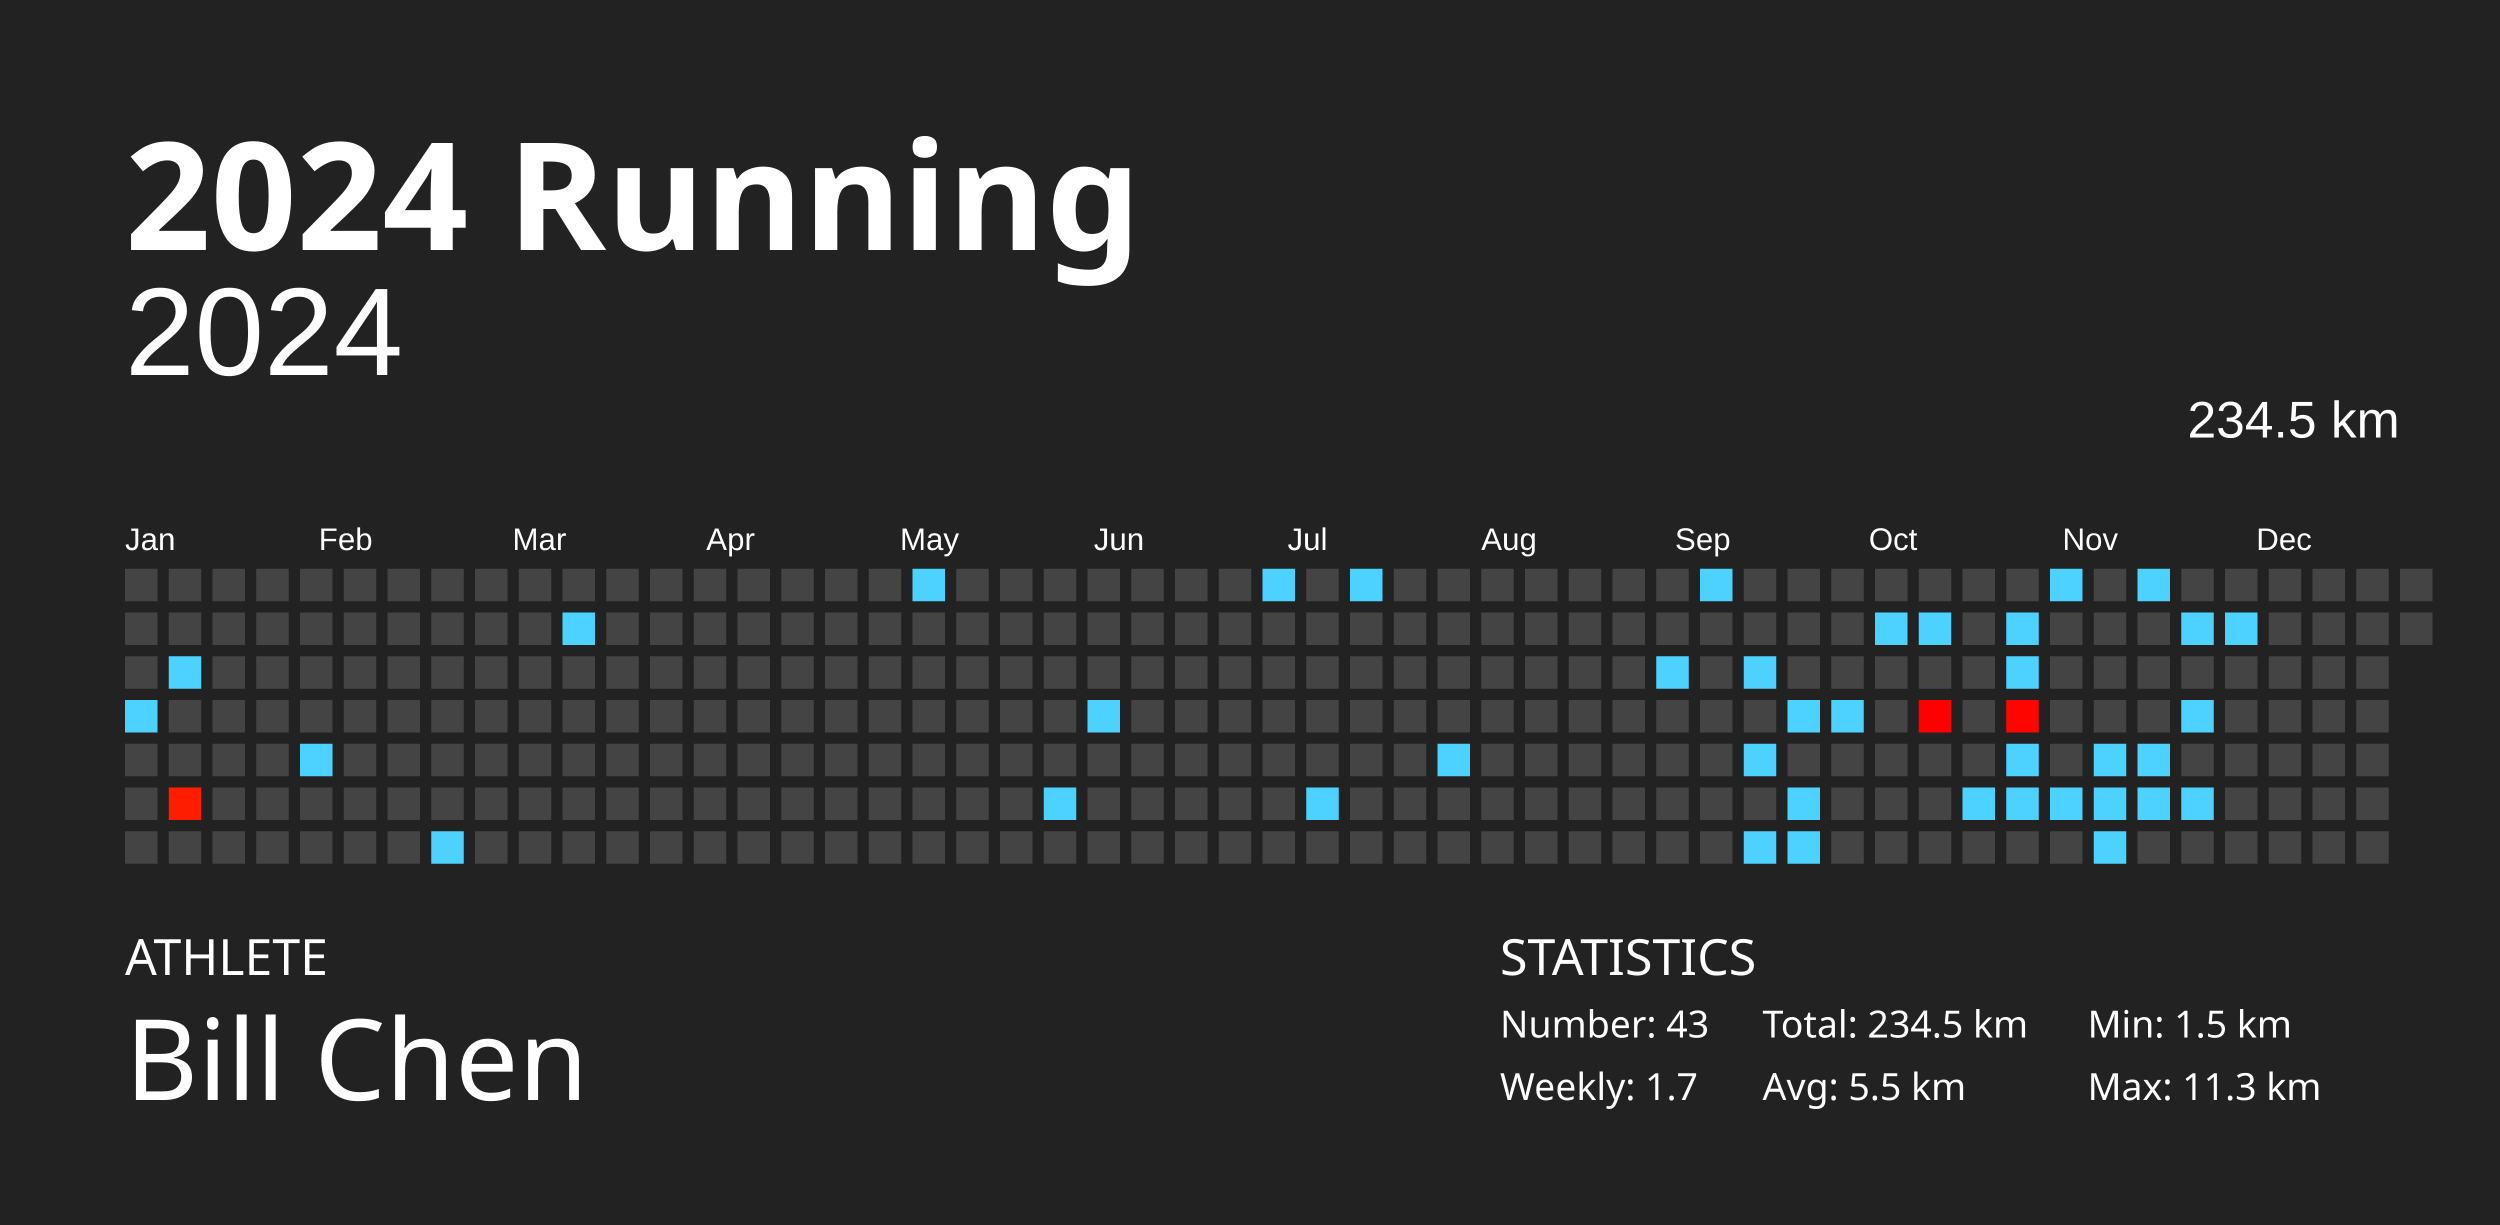
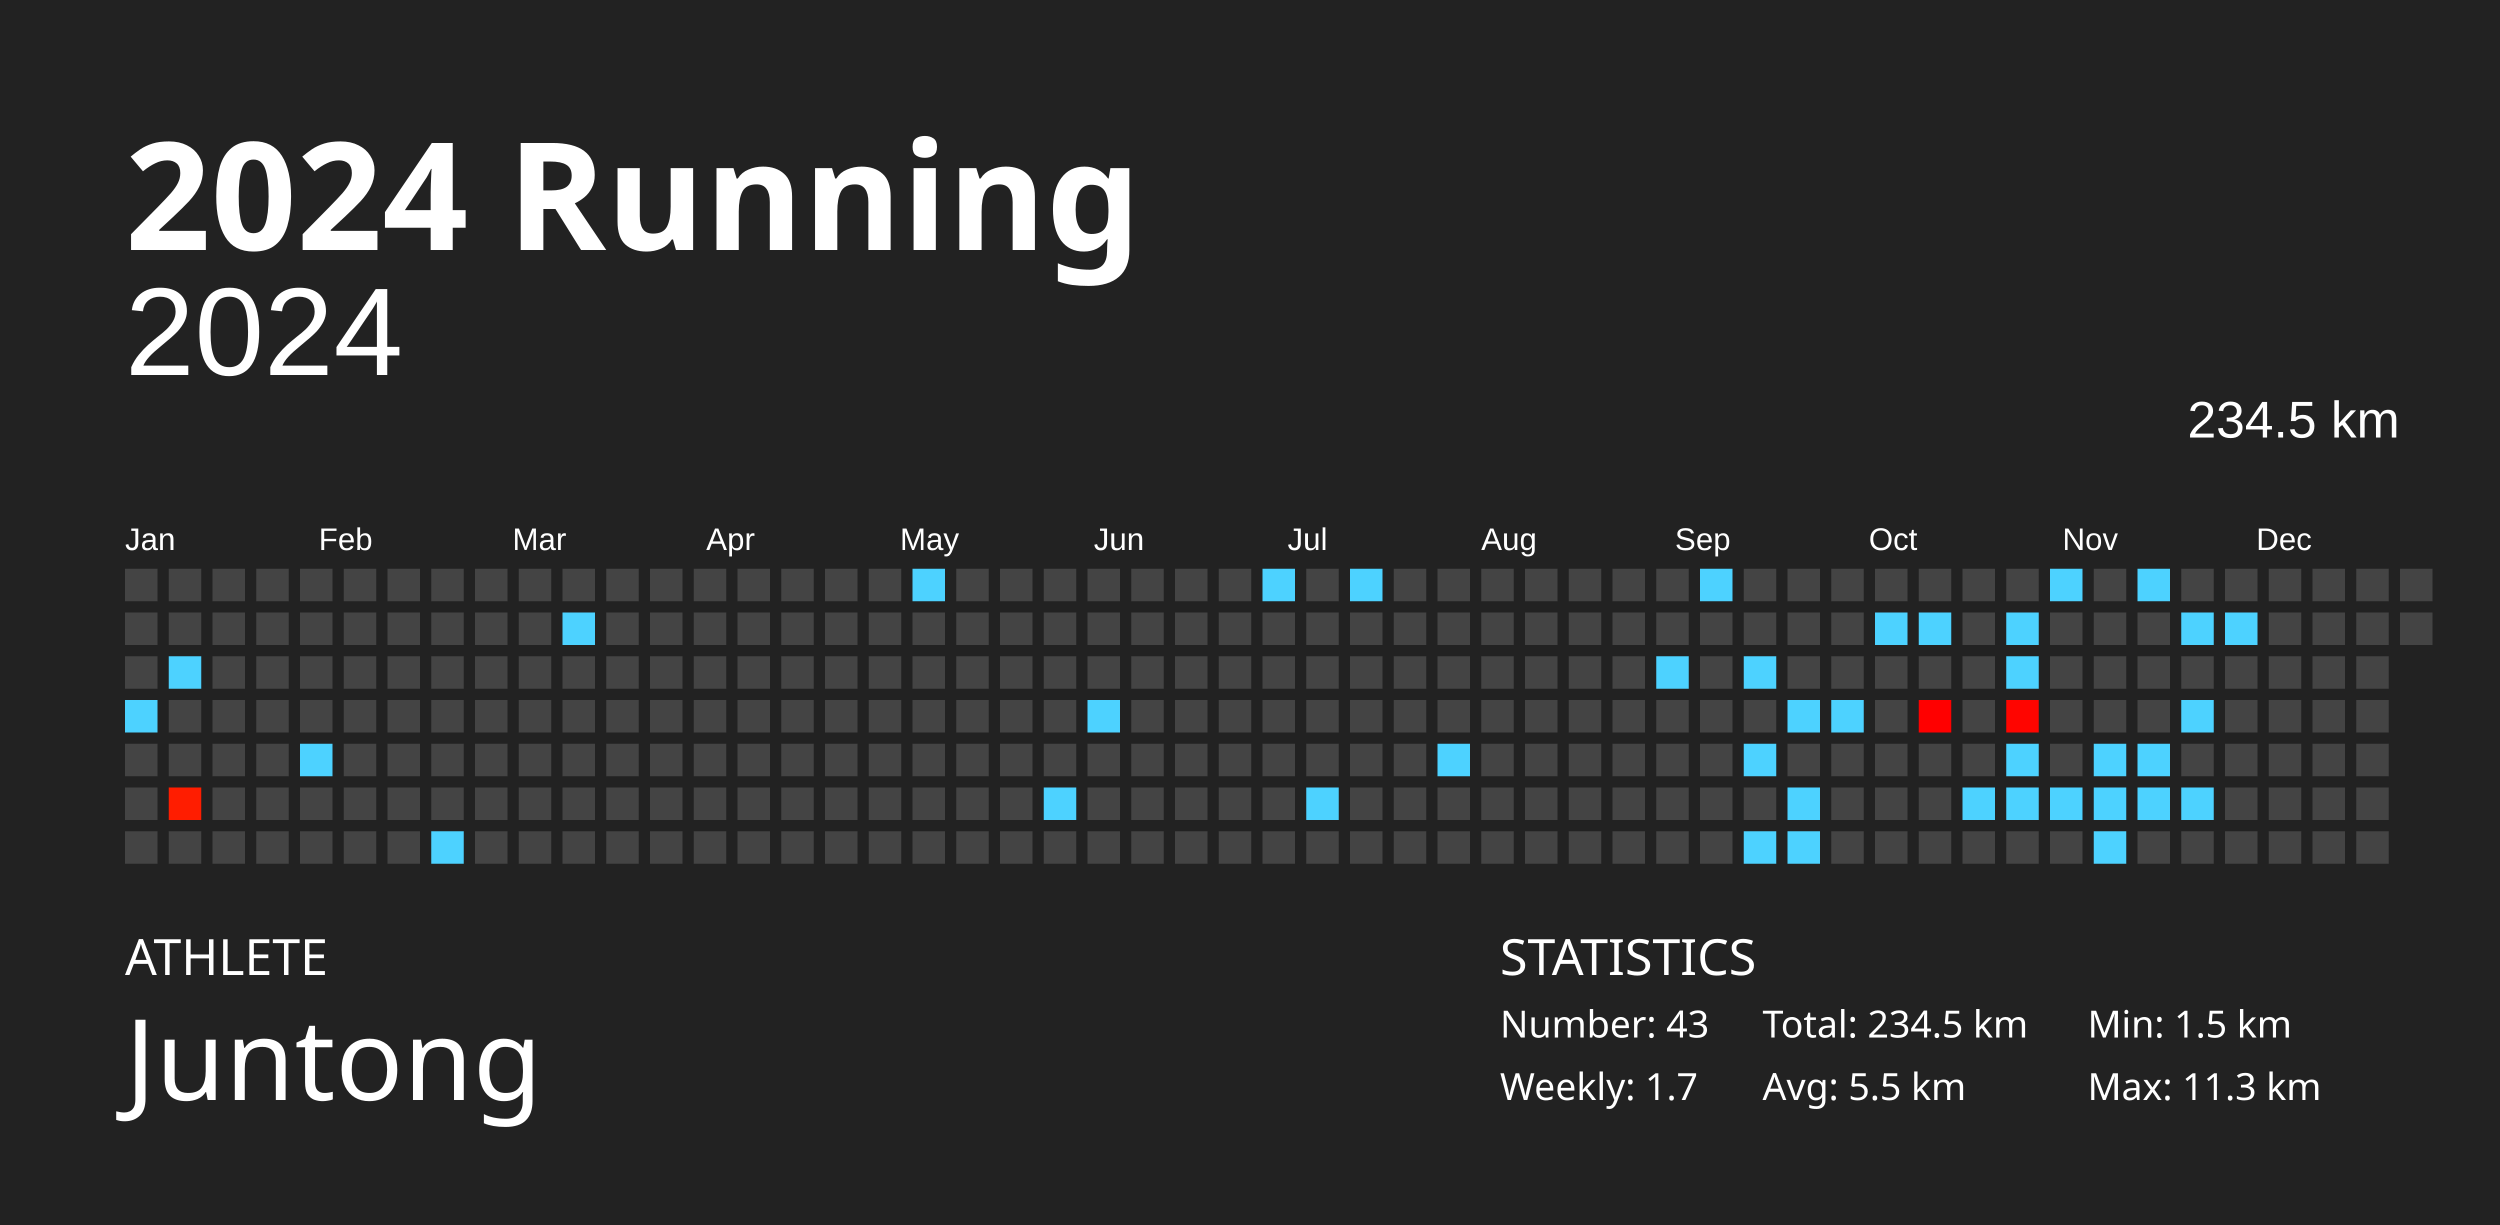
<svg xmlns="http://www.w3.org/2000/svg" baseProfile="full" height="98mm" version="1.1" viewBox="0,0,200,98" width="200mm">
  <defs />
  <rect fill="#222222" height="98" width="200" x="0" y="0" />
  <text fill="#FFFFFF" style="font-size:12px; font-family:Futura; font-weight:bold;" x="10" y="20">2024 Running</text>
  <text fill="#FFFFFF" style="font-size:4px; font-family:Futura" x="10" y="78">ATHLETE</text>
-   <text fill="#FFFFFF" style="font-size:9px; font-family:Futura" x="10" y="88">Bill Chen</text>
+   <text fill="#FFFFFF" style="font-size:9px; font-family:Futura" x="10" y="88">Juntong</text>
  <text fill="#FFFFFF" style="font-size:4px; font-family:Futura" x="120" y="78">STATISTICS</text>
  <text fill="#FFFFFF" style="font-size:3px; font-family:Futura" x="120" y="83">Number: 43</text>
  <text fill="#FFFFFF" style="font-size:3px; font-family:Futura" x="120" y="88">Weekly: 1.7</text>
  <text fill="#FFFFFF" style="font-size:3px; font-family:Futura" x="141" y="83">Total: 234.5 km</text>
  <text fill="#FFFFFF" style="font-size:3px; font-family:Futura" x="141" y="88">Avg: 5.5 km</text>
  <text fill="#FFFFFF" style="font-size:3px; font-family:Futura" x="167" y="83">Min: 1.5 km</text>
  <text fill="#FFFFFF" style="font-size:3px; font-family:Futura" x="167" y="88">Max: 11.3 km</text>
  <text alignment-baseline="hanging" fill="#FFFFFF" style="font-size:10.0px; font-family:Arial;" x="10" y="30">2024</text>
  <text alignment-baseline="hanging" fill="#FFFFFF" style="font-size:4.125px; font-family:Arial;" x="175" y="35">234.5 km</text>
  <text fill="#FFFFFF" style="font-size:2.5px; font-family:Arial" x="10.0" y="44">Jan</text>
  <text fill="#FFFFFF" style="font-size:2.5px; font-family:Arial" x="25.5" y="44">Feb</text>
  <text fill="#FFFFFF" style="font-size:2.5px; font-family:Arial" x="41.0" y="44">Mar</text>
  <text fill="#FFFFFF" style="font-size:2.5px; font-family:Arial" x="56.5" y="44">Apr</text>
  <text fill="#FFFFFF" style="font-size:2.5px; font-family:Arial" x="72.0" y="44">May</text>
  <text fill="#FFFFFF" style="font-size:2.5px; font-family:Arial" x="87.5" y="44">Jun</text>
  <text fill="#FFFFFF" style="font-size:2.5px; font-family:Arial" x="103.0" y="44">Jul</text>
  <text fill="#FFFFFF" style="font-size:2.5px; font-family:Arial" x="118.5" y="44">Aug</text>
  <text fill="#FFFFFF" style="font-size:2.5px; font-family:Arial" x="134.0" y="44">Sep</text>
  <text fill="#FFFFFF" style="font-size:2.5px; font-family:Arial" x="149.5" y="44">Oct</text>
  <text fill="#FFFFFF" style="font-size:2.5px; font-family:Arial" x="165.0" y="44">Nov</text>
  <text fill="#FFFFFF" style="font-size:2.5px; font-family:Arial" x="180.5" y="44">Dec</text>
  <rect fill="#444444" height="2.6" width="2.6" x="10.0" y="45.5" />
  <rect fill="#444444" height="2.6" width="2.6" x="10.0" y="49.0" />
  <rect fill="#444444" height="2.6" width="2.6" x="10.0" y="52.5" />
  <rect fill="#4dd2ff" height="2.6" width="2.6" x="10.0" y="56.0" />
  <rect fill="#444444" height="2.6" width="2.6" x="10.0" y="59.5" />
  <rect fill="#444444" height="2.6" width="2.6" x="10.0" y="63.0" />
  <rect fill="#444444" height="2.6" width="2.6" x="10.0" y="66.5" />
  <rect fill="#444444" height="2.6" width="2.6" x="13.5" y="45.5" />
  <rect fill="#444444" height="2.6" width="2.6" x="13.5" y="49.0" />
  <rect fill="#4dd2ff" height="2.6" width="2.6" x="13.5" y="52.5" />
  <rect fill="#444444" height="2.6" width="2.6" x="13.5" y="56.0" />
  <rect fill="#444444" height="2.6" width="2.6" x="13.5" y="59.5" />
  <rect fill="#ff1d00" height="2.6" width="2.6" x="13.5" y="63.0" />
  <rect fill="#444444" height="2.6" width="2.6" x="13.5" y="66.5" />
  <rect fill="#444444" height="2.6" width="2.6" x="17.0" y="45.5" />
  <rect fill="#444444" height="2.6" width="2.6" x="17.0" y="49.0" />
  <rect fill="#444444" height="2.6" width="2.6" x="17.0" y="52.5" />
  <rect fill="#444444" height="2.6" width="2.6" x="17.0" y="56.0" />
  <rect fill="#444444" height="2.6" width="2.6" x="17.0" y="59.5" />
  <rect fill="#444444" height="2.6" width="2.6" x="17.0" y="63.0" />
  <rect fill="#444444" height="2.6" width="2.6" x="17.0" y="66.5" />
  <rect fill="#444444" height="2.6" width="2.6" x="20.5" y="45.5" />
  <rect fill="#444444" height="2.6" width="2.6" x="20.5" y="49.0" />
  <rect fill="#444444" height="2.6" width="2.6" x="20.5" y="52.5" />
  <rect fill="#444444" height="2.6" width="2.6" x="20.5" y="56.0" />
  <rect fill="#444444" height="2.6" width="2.6" x="20.5" y="59.5" />
  <rect fill="#444444" height="2.6" width="2.6" x="20.5" y="63.0" />
  <rect fill="#444444" height="2.6" width="2.6" x="20.5" y="66.5" />
  <rect fill="#444444" height="2.6" width="2.6" x="24.0" y="45.5" />
  <rect fill="#444444" height="2.6" width="2.6" x="24.0" y="49.0" />
  <rect fill="#444444" height="2.6" width="2.6" x="24.0" y="52.5" />
  <rect fill="#444444" height="2.6" width="2.6" x="24.0" y="56.0" />
  <rect fill="#4dd2ff" height="2.6" width="2.6" x="24.0" y="59.5" />
  <rect fill="#444444" height="2.6" width="2.6" x="24.0" y="63.0" />
  <rect fill="#444444" height="2.6" width="2.6" x="24.0" y="66.5" />
  <rect fill="#444444" height="2.6" width="2.6" x="27.5" y="45.5" />
  <rect fill="#444444" height="2.6" width="2.6" x="27.5" y="49.0" />
  <rect fill="#444444" height="2.6" width="2.6" x="27.5" y="52.5" />
  <rect fill="#444444" height="2.6" width="2.6" x="27.5" y="56.0" />
  <rect fill="#444444" height="2.6" width="2.6" x="27.5" y="59.5" />
  <rect fill="#444444" height="2.6" width="2.6" x="27.5" y="63.0" />
  <rect fill="#444444" height="2.6" width="2.6" x="27.5" y="66.5" />
  <rect fill="#444444" height="2.6" width="2.6" x="31.0" y="45.5" />
  <rect fill="#444444" height="2.6" width="2.6" x="31.0" y="49.0" />
  <rect fill="#444444" height="2.6" width="2.6" x="31.0" y="52.5" />
  <rect fill="#444444" height="2.6" width="2.6" x="31.0" y="56.0" />
  <rect fill="#444444" height="2.6" width="2.6" x="31.0" y="59.5" />
  <rect fill="#444444" height="2.6" width="2.6" x="31.0" y="63.0" />
  <rect fill="#444444" height="2.6" width="2.6" x="31.0" y="66.5" />
  <rect fill="#444444" height="2.6" width="2.6" x="34.5" y="45.5" />
  <rect fill="#444444" height="2.6" width="2.6" x="34.5" y="49.0" />
  <rect fill="#444444" height="2.6" width="2.6" x="34.5" y="52.5" />
  <rect fill="#444444" height="2.6" width="2.6" x="34.5" y="56.0" />
  <rect fill="#444444" height="2.6" width="2.6" x="34.5" y="59.5" />
  <rect fill="#444444" height="2.6" width="2.6" x="34.5" y="63.0" />
  <rect fill="#4dd2ff" height="2.6" width="2.6" x="34.5" y="66.5" />
  <rect fill="#444444" height="2.6" width="2.6" x="38.0" y="45.5" />
  <rect fill="#444444" height="2.6" width="2.6" x="38.0" y="49.0" />
  <rect fill="#444444" height="2.6" width="2.6" x="38.0" y="52.5" />
  <rect fill="#444444" height="2.6" width="2.6" x="38.0" y="56.0" />
  <rect fill="#444444" height="2.6" width="2.6" x="38.0" y="59.5" />
  <rect fill="#444444" height="2.6" width="2.6" x="38.0" y="63.0" />
  <rect fill="#444444" height="2.6" width="2.6" x="38.0" y="66.5" />
  <rect fill="#444444" height="2.6" width="2.6" x="41.5" y="45.5" />
  <rect fill="#444444" height="2.6" width="2.6" x="41.5" y="49.0" />
  <rect fill="#444444" height="2.6" width="2.6" x="41.5" y="52.5" />
  <rect fill="#444444" height="2.6" width="2.6" x="41.5" y="56.0" />
  <rect fill="#444444" height="2.6" width="2.6" x="41.5" y="59.5" />
  <rect fill="#444444" height="2.6" width="2.6" x="41.5" y="63.0" />
  <rect fill="#444444" height="2.6" width="2.6" x="41.5" y="66.5" />
  <rect fill="#444444" height="2.6" width="2.6" x="45.0" y="45.5" />
  <rect fill="#4dd2ff" height="2.6" width="2.6" x="45.0" y="49.0" />
  <rect fill="#444444" height="2.6" width="2.6" x="45.0" y="52.5" />
  <rect fill="#444444" height="2.6" width="2.6" x="45.0" y="56.0" />
  <rect fill="#444444" height="2.6" width="2.6" x="45.0" y="59.5" />
  <rect fill="#444444" height="2.6" width="2.6" x="45.0" y="63.0" />
  <rect fill="#444444" height="2.6" width="2.6" x="45.0" y="66.5" />
  <rect fill="#444444" height="2.6" width="2.6" x="48.5" y="45.5" />
  <rect fill="#444444" height="2.6" width="2.6" x="48.5" y="49.0" />
  <rect fill="#444444" height="2.6" width="2.6" x="48.5" y="52.5" />
  <rect fill="#444444" height="2.6" width="2.6" x="48.5" y="56.0" />
  <rect fill="#444444" height="2.6" width="2.6" x="48.5" y="59.5" />
  <rect fill="#444444" height="2.6" width="2.6" x="48.5" y="63.0" />
  <rect fill="#444444" height="2.6" width="2.6" x="48.5" y="66.5" />
  <rect fill="#444444" height="2.6" width="2.6" x="52.0" y="45.5" />
  <rect fill="#444444" height="2.6" width="2.6" x="52.0" y="49.0" />
  <rect fill="#444444" height="2.6" width="2.6" x="52.0" y="52.5" />
  <rect fill="#444444" height="2.6" width="2.6" x="52.0" y="56.0" />
  <rect fill="#444444" height="2.6" width="2.6" x="52.0" y="59.5" />
  <rect fill="#444444" height="2.6" width="2.6" x="52.0" y="63.0" />
  <rect fill="#444444" height="2.6" width="2.6" x="52.0" y="66.5" />
  <rect fill="#444444" height="2.6" width="2.6" x="55.5" y="45.5" />
  <rect fill="#444444" height="2.6" width="2.6" x="55.5" y="49.0" />
  <rect fill="#444444" height="2.6" width="2.6" x="55.5" y="52.5" />
  <rect fill="#444444" height="2.6" width="2.6" x="55.5" y="56.0" />
  <rect fill="#444444" height="2.6" width="2.6" x="55.5" y="59.5" />
  <rect fill="#444444" height="2.6" width="2.6" x="55.5" y="63.0" />
  <rect fill="#444444" height="2.6" width="2.6" x="55.5" y="66.5" />
  <rect fill="#444444" height="2.6" width="2.6" x="59.0" y="45.5" />
  <rect fill="#444444" height="2.6" width="2.6" x="59.0" y="49.0" />
  <rect fill="#444444" height="2.6" width="2.6" x="59.0" y="52.5" />
  <rect fill="#444444" height="2.6" width="2.6" x="59.0" y="56.0" />
  <rect fill="#444444" height="2.6" width="2.6" x="59.0" y="59.5" />
  <rect fill="#444444" height="2.6" width="2.6" x="59.0" y="63.0" />
  <rect fill="#444444" height="2.6" width="2.6" x="59.0" y="66.5" />
  <rect fill="#444444" height="2.6" width="2.6" x="62.5" y="45.5" />
  <rect fill="#444444" height="2.6" width="2.6" x="62.5" y="49.0" />
  <rect fill="#444444" height="2.6" width="2.6" x="62.5" y="52.5" />
  <rect fill="#444444" height="2.6" width="2.6" x="62.5" y="56.0" />
  <rect fill="#444444" height="2.6" width="2.6" x="62.5" y="59.5" />
  <rect fill="#444444" height="2.6" width="2.6" x="62.5" y="63.0" />
  <rect fill="#444444" height="2.6" width="2.6" x="62.5" y="66.5" />
  <rect fill="#444444" height="2.6" width="2.6" x="66.0" y="45.5" />
  <rect fill="#444444" height="2.6" width="2.6" x="66.0" y="49.0" />
  <rect fill="#444444" height="2.6" width="2.6" x="66.0" y="52.5" />
  <rect fill="#444444" height="2.6" width="2.6" x="66.0" y="56.0" />
  <rect fill="#444444" height="2.6" width="2.6" x="66.0" y="59.5" />
  <rect fill="#444444" height="2.6" width="2.6" x="66.0" y="63.0" />
  <rect fill="#444444" height="2.6" width="2.6" x="66.0" y="66.5" />
  <rect fill="#444444" height="2.6" width="2.6" x="69.5" y="45.5" />
  <rect fill="#444444" height="2.6" width="2.6" x="69.5" y="49.0" />
  <rect fill="#444444" height="2.6" width="2.6" x="69.5" y="52.5" />
  <rect fill="#444444" height="2.6" width="2.6" x="69.5" y="56.0" />
  <rect fill="#444444" height="2.6" width="2.6" x="69.5" y="59.5" />
  <rect fill="#444444" height="2.6" width="2.6" x="69.5" y="63.0" />
  <rect fill="#444444" height="2.6" width="2.6" x="69.5" y="66.5" />
  <rect fill="#4dd2ff" height="2.6" width="2.6" x="73.0" y="45.5" />
  <rect fill="#444444" height="2.6" width="2.6" x="73.0" y="49.0" />
  <rect fill="#444444" height="2.6" width="2.6" x="73.0" y="52.5" />
  <rect fill="#444444" height="2.6" width="2.6" x="73.0" y="56.0" />
  <rect fill="#444444" height="2.6" width="2.6" x="73.0" y="59.5" />
  <rect fill="#444444" height="2.6" width="2.6" x="73.0" y="63.0" />
  <rect fill="#444444" height="2.6" width="2.6" x="73.0" y="66.5" />
  <rect fill="#444444" height="2.6" width="2.6" x="76.5" y="45.5" />
  <rect fill="#444444" height="2.6" width="2.6" x="76.5" y="49.0" />
  <rect fill="#444444" height="2.6" width="2.6" x="76.5" y="52.5" />
  <rect fill="#444444" height="2.6" width="2.6" x="76.5" y="56.0" />
  <rect fill="#444444" height="2.6" width="2.6" x="76.5" y="59.5" />
  <rect fill="#444444" height="2.6" width="2.6" x="76.5" y="63.0" />
  <rect fill="#444444" height="2.6" width="2.6" x="76.5" y="66.5" />
  <rect fill="#444444" height="2.6" width="2.6" x="80.0" y="45.5" />
  <rect fill="#444444" height="2.6" width="2.6" x="80.0" y="49.0" />
  <rect fill="#444444" height="2.6" width="2.6" x="80.0" y="52.5" />
  <rect fill="#444444" height="2.6" width="2.6" x="80.0" y="56.0" />
  <rect fill="#444444" height="2.6" width="2.6" x="80.0" y="59.5" />
  <rect fill="#444444" height="2.6" width="2.6" x="80.0" y="63.0" />
  <rect fill="#444444" height="2.6" width="2.6" x="80.0" y="66.5" />
  <rect fill="#444444" height="2.6" width="2.6" x="83.5" y="45.5" />
  <rect fill="#444444" height="2.6" width="2.6" x="83.5" y="49.0" />
  <rect fill="#444444" height="2.6" width="2.6" x="83.5" y="52.5" />
  <rect fill="#444444" height="2.6" width="2.6" x="83.5" y="56.0" />
  <rect fill="#444444" height="2.6" width="2.6" x="83.5" y="59.5" />
  <rect fill="#4dd2ff" height="2.6" width="2.6" x="83.5" y="63.0" />
  <rect fill="#444444" height="2.6" width="2.6" x="83.5" y="66.5" />
  <rect fill="#444444" height="2.6" width="2.6" x="87.0" y="45.5" />
  <rect fill="#444444" height="2.6" width="2.6" x="87.0" y="49.0" />
  <rect fill="#444444" height="2.6" width="2.6" x="87.0" y="52.5" />
  <rect fill="#4dd2ff" height="2.6" width="2.6" x="87.0" y="56.0" />
  <rect fill="#444444" height="2.6" width="2.6" x="87.0" y="59.5" />
  <rect fill="#444444" height="2.6" width="2.6" x="87.0" y="63.0" />
  <rect fill="#444444" height="2.6" width="2.6" x="87.0" y="66.5" />
  <rect fill="#444444" height="2.6" width="2.6" x="90.5" y="45.5" />
  <rect fill="#444444" height="2.6" width="2.6" x="90.5" y="49.0" />
  <rect fill="#444444" height="2.6" width="2.6" x="90.5" y="52.5" />
  <rect fill="#444444" height="2.6" width="2.6" x="90.5" y="56.0" />
  <rect fill="#444444" height="2.6" width="2.6" x="90.5" y="59.5" />
  <rect fill="#444444" height="2.6" width="2.6" x="90.5" y="63.0" />
  <rect fill="#444444" height="2.6" width="2.6" x="90.5" y="66.5" />
  <rect fill="#444444" height="2.6" width="2.6" x="94.0" y="45.5" />
  <rect fill="#444444" height="2.6" width="2.6" x="94.0" y="49.0" />
  <rect fill="#444444" height="2.6" width="2.6" x="94.0" y="52.5" />
  <rect fill="#444444" height="2.6" width="2.6" x="94.0" y="56.0" />
  <rect fill="#444444" height="2.6" width="2.6" x="94.0" y="59.5" />
  <rect fill="#444444" height="2.6" width="2.6" x="94.0" y="63.0" />
  <rect fill="#444444" height="2.6" width="2.6" x="94.0" y="66.5" />
  <rect fill="#444444" height="2.6" width="2.6" x="97.5" y="45.5" />
  <rect fill="#444444" height="2.6" width="2.6" x="97.5" y="49.0" />
  <rect fill="#444444" height="2.6" width="2.6" x="97.5" y="52.5" />
  <rect fill="#444444" height="2.6" width="2.6" x="97.5" y="56.0" />
  <rect fill="#444444" height="2.6" width="2.6" x="97.5" y="59.5" />
  <rect fill="#444444" height="2.6" width="2.6" x="97.5" y="63.0" />
  <rect fill="#444444" height="2.6" width="2.6" x="97.5" y="66.5" />
  <rect fill="#4dd2ff" height="2.6" width="2.6" x="101.0" y="45.5" />
  <rect fill="#444444" height="2.6" width="2.6" x="101.0" y="49.0" />
  <rect fill="#444444" height="2.6" width="2.6" x="101.0" y="52.5" />
  <rect fill="#444444" height="2.6" width="2.6" x="101.0" y="56.0" />
  <rect fill="#444444" height="2.6" width="2.6" x="101.0" y="59.5" />
  <rect fill="#444444" height="2.6" width="2.6" x="101.0" y="63.0" />
  <rect fill="#444444" height="2.6" width="2.6" x="101.0" y="66.5" />
  <rect fill="#444444" height="2.6" width="2.6" x="104.5" y="45.5" />
  <rect fill="#444444" height="2.6" width="2.6" x="104.5" y="49.0" />
  <rect fill="#444444" height="2.6" width="2.6" x="104.5" y="52.5" />
  <rect fill="#444444" height="2.6" width="2.6" x="104.5" y="56.0" />
  <rect fill="#444444" height="2.6" width="2.6" x="104.5" y="59.5" />
  <rect fill="#4dd2ff" height="2.6" width="2.6" x="104.5" y="63.0" />
  <rect fill="#444444" height="2.6" width="2.6" x="104.5" y="66.5" />
  <rect fill="#4dd2ff" height="2.6" width="2.6" x="108.0" y="45.5" />
  <rect fill="#444444" height="2.6" width="2.6" x="108.0" y="49.0" />
  <rect fill="#444444" height="2.6" width="2.6" x="108.0" y="52.5" />
  <rect fill="#444444" height="2.6" width="2.6" x="108.0" y="56.0" />
  <rect fill="#444444" height="2.6" width="2.6" x="108.0" y="59.5" />
  <rect fill="#444444" height="2.6" width="2.6" x="108.0" y="63.0" />
  <rect fill="#444444" height="2.6" width="2.6" x="108.0" y="66.5" />
  <rect fill="#444444" height="2.6" width="2.6" x="111.5" y="45.5" />
  <rect fill="#444444" height="2.6" width="2.6" x="111.5" y="49.0" />
  <rect fill="#444444" height="2.6" width="2.6" x="111.5" y="52.5" />
  <rect fill="#444444" height="2.6" width="2.6" x="111.5" y="56.0" />
  <rect fill="#444444" height="2.6" width="2.6" x="111.5" y="59.5" />
  <rect fill="#444444" height="2.6" width="2.6" x="111.5" y="63.0" />
  <rect fill="#444444" height="2.6" width="2.6" x="111.5" y="66.5" />
  <rect fill="#444444" height="2.6" width="2.6" x="115.0" y="45.5" />
  <rect fill="#444444" height="2.6" width="2.6" x="115.0" y="49.0" />
  <rect fill="#444444" height="2.6" width="2.6" x="115.0" y="52.5" />
  <rect fill="#444444" height="2.6" width="2.6" x="115.0" y="56.0" />
  <rect fill="#4dd2ff" height="2.6" width="2.6" x="115.0" y="59.5" />
  <rect fill="#444444" height="2.6" width="2.6" x="115.0" y="63.0" />
  <rect fill="#444444" height="2.6" width="2.6" x="115.0" y="66.5" />
  <rect fill="#444444" height="2.6" width="2.6" x="118.5" y="45.5" />
  <rect fill="#444444" height="2.6" width="2.6" x="118.5" y="49.0" />
  <rect fill="#444444" height="2.6" width="2.6" x="118.5" y="52.5" />
  <rect fill="#444444" height="2.6" width="2.6" x="118.5" y="56.0" />
  <rect fill="#444444" height="2.6" width="2.6" x="118.5" y="59.5" />
  <rect fill="#444444" height="2.6" width="2.6" x="118.5" y="63.0" />
  <rect fill="#444444" height="2.6" width="2.6" x="118.5" y="66.5" />
  <rect fill="#444444" height="2.6" width="2.6" x="122.0" y="45.5" />
  <rect fill="#444444" height="2.6" width="2.6" x="122.0" y="49.0" />
  <rect fill="#444444" height="2.6" width="2.6" x="122.0" y="52.5" />
  <rect fill="#444444" height="2.6" width="2.6" x="122.0" y="56.0" />
  <rect fill="#444444" height="2.6" width="2.6" x="122.0" y="59.5" />
  <rect fill="#444444" height="2.6" width="2.6" x="122.0" y="63.0" />
  <rect fill="#444444" height="2.6" width="2.6" x="122.0" y="66.5" />
  <rect fill="#444444" height="2.6" width="2.6" x="125.5" y="45.5" />
  <rect fill="#444444" height="2.6" width="2.6" x="125.5" y="49.0" />
  <rect fill="#444444" height="2.6" width="2.6" x="125.5" y="52.5" />
  <rect fill="#444444" height="2.6" width="2.6" x="125.5" y="56.0" />
  <rect fill="#444444" height="2.6" width="2.6" x="125.5" y="59.5" />
  <rect fill="#444444" height="2.6" width="2.6" x="125.5" y="63.0" />
  <rect fill="#444444" height="2.6" width="2.6" x="125.5" y="66.5" />
  <rect fill="#444444" height="2.6" width="2.6" x="129.0" y="45.5" />
  <rect fill="#444444" height="2.6" width="2.6" x="129.0" y="49.0" />
  <rect fill="#444444" height="2.6" width="2.6" x="129.0" y="52.5" />
  <rect fill="#444444" height="2.6" width="2.6" x="129.0" y="56.0" />
  <rect fill="#444444" height="2.6" width="2.6" x="129.0" y="59.5" />
  <rect fill="#444444" height="2.6" width="2.6" x="129.0" y="63.0" />
  <rect fill="#444444" height="2.6" width="2.6" x="129.0" y="66.5" />
  <rect fill="#444444" height="2.6" width="2.6" x="132.5" y="45.5" />
  <rect fill="#444444" height="2.6" width="2.6" x="132.5" y="49.0" />
  <rect fill="#4dd2ff" height="2.6" width="2.6" x="132.5" y="52.5" />
  <rect fill="#444444" height="2.6" width="2.6" x="132.5" y="56.0" />
  <rect fill="#444444" height="2.6" width="2.6" x="132.5" y="59.5" />
  <rect fill="#444444" height="2.6" width="2.6" x="132.5" y="63.0" />
  <rect fill="#444444" height="2.6" width="2.6" x="132.5" y="66.5" />
  <rect fill="#4dd2ff" height="2.6" width="2.6" x="136.0" y="45.5" />
  <rect fill="#444444" height="2.6" width="2.6" x="136.0" y="49.0" />
  <rect fill="#444444" height="2.6" width="2.6" x="136.0" y="52.5" />
  <rect fill="#444444" height="2.6" width="2.6" x="136.0" y="56.0" />
  <rect fill="#444444" height="2.6" width="2.6" x="136.0" y="59.5" />
  <rect fill="#444444" height="2.6" width="2.6" x="136.0" y="63.0" />
  <rect fill="#444444" height="2.6" width="2.6" x="136.0" y="66.5" />
  <rect fill="#444444" height="2.6" width="2.6" x="139.5" y="45.5" />
  <rect fill="#444444" height="2.6" width="2.6" x="139.5" y="49.0" />
  <rect fill="#4dd2ff" height="2.6" width="2.6" x="139.5" y="52.5" />
  <rect fill="#444444" height="2.6" width="2.6" x="139.5" y="56.0" />
  <rect fill="#4dd2ff" height="2.6" width="2.6" x="139.5" y="59.5" />
  <rect fill="#444444" height="2.6" width="2.6" x="139.5" y="63.0" />
  <rect fill="#4dd2ff" height="2.6" width="2.6" x="139.5" y="66.5" />
  <rect fill="#444444" height="2.6" width="2.6" x="143.0" y="45.5" />
  <rect fill="#444444" height="2.6" width="2.6" x="143.0" y="49.0" />
  <rect fill="#444444" height="2.6" width="2.6" x="143.0" y="52.5" />
  <rect fill="#4dd2ff" height="2.6" width="2.6" x="143.0" y="56.0" />
  <rect fill="#444444" height="2.6" width="2.6" x="143.0" y="59.5" />
  <rect fill="#4dd2ff" height="2.6" width="2.6" x="143.0" y="63.0" />
  <rect fill="#4dd2ff" height="2.6" width="2.6" x="143.0" y="66.5" />
  <rect fill="#444444" height="2.6" width="2.6" x="146.5" y="45.5" />
  <rect fill="#444444" height="2.6" width="2.6" x="146.5" y="49.0" />
  <rect fill="#444444" height="2.6" width="2.6" x="146.5" y="52.5" />
  <rect fill="#4dd2ff" height="2.6" width="2.6" x="146.5" y="56.0" />
  <rect fill="#444444" height="2.6" width="2.6" x="146.5" y="59.5" />
  <rect fill="#444444" height="2.6" width="2.6" x="146.5" y="63.0" />
  <rect fill="#444444" height="2.6" width="2.6" x="146.5" y="66.5" />
  <rect fill="#444444" height="2.6" width="2.6" x="150.0" y="45.5" />
  <rect fill="#4dd2ff" height="2.6" width="2.6" x="150.0" y="49.0" />
  <rect fill="#444444" height="2.6" width="2.6" x="150.0" y="52.5" />
  <rect fill="#444444" height="2.6" width="2.6" x="150.0" y="56.0" />
  <rect fill="#444444" height="2.6" width="2.6" x="150.0" y="59.5" />
  <rect fill="#444444" height="2.6" width="2.6" x="150.0" y="63.0" />
  <rect fill="#444444" height="2.6" width="2.6" x="150.0" y="66.5" />
  <rect fill="#444444" height="2.6" width="2.6" x="153.5" y="45.5" />
  <rect fill="#4dd2ff" height="2.6" width="2.6" x="153.5" y="49.0" />
  <rect fill="#444444" height="2.6" width="2.6" x="153.5" y="52.5" />
  <rect fill="#ff0000" height="2.6" width="2.6" x="153.5" y="56.0" />
  <rect fill="#444444" height="2.6" width="2.6" x="153.5" y="59.5" />
  <rect fill="#444444" height="2.6" width="2.6" x="153.5" y="63.0" />
  <rect fill="#444444" height="2.6" width="2.6" x="153.5" y="66.5" />
  <rect fill="#444444" height="2.6" width="2.6" x="157.0" y="45.5" />
  <rect fill="#444444" height="2.6" width="2.6" x="157.0" y="49.0" />
  <rect fill="#444444" height="2.6" width="2.6" x="157.0" y="52.5" />
  <rect fill="#444444" height="2.6" width="2.6" x="157.0" y="56.0" />
  <rect fill="#444444" height="2.6" width="2.6" x="157.0" y="59.5" />
  <rect fill="#4dd2ff" height="2.6" width="2.6" x="157.0" y="63.0" />
  <rect fill="#444444" height="2.6" width="2.6" x="157.0" y="66.5" />
  <rect fill="#444444" height="2.6" width="2.6" x="160.5" y="45.5" />
  <rect fill="#4dd2ff" height="2.6" width="2.6" x="160.5" y="49.0" />
  <rect fill="#4dd2ff" height="2.6" width="2.6" x="160.5" y="52.5" />
  <rect fill="#ff0500" height="2.6" width="2.6" x="160.5" y="56.0" />
  <rect fill="#4dd2ff" height="2.6" width="2.6" x="160.5" y="59.5" />
  <rect fill="#4dd2ff" height="2.6" width="2.6" x="160.5" y="63.0" />
  <rect fill="#444444" height="2.6" width="2.6" x="160.5" y="66.5" />
  <rect fill="#4dd2ff" height="2.6" width="2.6" x="164.0" y="45.5" />
  <rect fill="#444444" height="2.6" width="2.6" x="164.0" y="49.0" />
  <rect fill="#444444" height="2.6" width="2.6" x="164.0" y="52.5" />
  <rect fill="#444444" height="2.6" width="2.6" x="164.0" y="56.0" />
  <rect fill="#444444" height="2.6" width="2.6" x="164.0" y="59.5" />
  <rect fill="#4dd2ff" height="2.6" width="2.6" x="164.0" y="63.0" />
  <rect fill="#444444" height="2.6" width="2.6" x="164.0" y="66.5" />
  <rect fill="#444444" height="2.6" width="2.6" x="167.5" y="45.5" />
  <rect fill="#444444" height="2.6" width="2.6" x="167.5" y="49.0" />
  <rect fill="#444444" height="2.6" width="2.6" x="167.5" y="52.5" />
  <rect fill="#444444" height="2.6" width="2.6" x="167.5" y="56.0" />
  <rect fill="#4dd2ff" height="2.6" width="2.6" x="167.5" y="59.5" />
  <rect fill="#4dd2ff" height="2.6" width="2.6" x="167.5" y="63.0" />
  <rect fill="#4dd2ff" height="2.6" width="2.6" x="167.5" y="66.5" />
  <rect fill="#4dd2ff" height="2.6" width="2.6" x="171.0" y="45.5" />
  <rect fill="#444444" height="2.6" width="2.6" x="171.0" y="49.0" />
  <rect fill="#444444" height="2.6" width="2.6" x="171.0" y="52.5" />
  <rect fill="#444444" height="2.6" width="2.6" x="171.0" y="56.0" />
  <rect fill="#4dd2ff" height="2.6" width="2.6" x="171.0" y="59.5" />
  <rect fill="#4dd2ff" height="2.6" width="2.6" x="171.0" y="63.0" />
  <rect fill="#444444" height="2.6" width="2.6" x="171.0" y="66.5" />
  <rect fill="#444444" height="2.6" width="2.6" x="174.5" y="45.5" />
  <rect fill="#4dd2ff" height="2.6" width="2.6" x="174.5" y="49.0" />
  <rect fill="#444444" height="2.6" width="2.6" x="174.5" y="52.5" />
  <rect fill="#4dd2ff" height="2.6" width="2.6" x="174.5" y="56.0" />
  <rect fill="#444444" height="2.6" width="2.6" x="174.5" y="59.5" />
  <rect fill="#4dd2ff" height="2.6" width="2.6" x="174.5" y="63.0" />
  <rect fill="#444444" height="2.6" width="2.6" x="174.5" y="66.5" />
  <rect fill="#444444" height="2.6" width="2.6" x="178.0" y="45.5" />
  <rect fill="#4dd2ff" height="2.6" width="2.6" x="178.0" y="49.0" />
  <rect fill="#444444" height="2.6" width="2.6" x="178.0" y="52.5" />
  <rect fill="#444444" height="2.6" width="2.6" x="178.0" y="56.0" />
  <rect fill="#444444" height="2.6" width="2.6" x="178.0" y="59.5" />
  <rect fill="#444444" height="2.6" width="2.6" x="178.0" y="63.0" />
  <rect fill="#444444" height="2.6" width="2.6" x="178.0" y="66.5" />
  <rect fill="#444444" height="2.6" width="2.6" x="181.5" y="45.5" />
  <rect fill="#444444" height="2.6" width="2.6" x="181.5" y="49.0" />
  <rect fill="#444444" height="2.6" width="2.6" x="181.5" y="52.5" />
  <rect fill="#444444" height="2.6" width="2.6" x="181.5" y="56.0" />
  <rect fill="#444444" height="2.6" width="2.6" x="181.5" y="59.5" />
  <rect fill="#444444" height="2.6" width="2.6" x="181.5" y="63.0" />
  <rect fill="#444444" height="2.6" width="2.6" x="181.5" y="66.5" />
  <rect fill="#444444" height="2.6" width="2.6" x="185.0" y="45.5" />
  <rect fill="#444444" height="2.6" width="2.6" x="185.0" y="49.0" />
  <rect fill="#444444" height="2.6" width="2.6" x="185.0" y="52.5" />
  <rect fill="#444444" height="2.6" width="2.6" x="185.0" y="56.0" />
  <rect fill="#444444" height="2.6" width="2.6" x="185.0" y="59.5" />
  <rect fill="#444444" height="2.6" width="2.6" x="185.0" y="63.0" />
  <rect fill="#444444" height="2.6" width="2.6" x="185.0" y="66.5" />
  <rect fill="#444444" height="2.6" width="2.6" x="188.5" y="45.5" />
  <rect fill="#444444" height="2.6" width="2.6" x="188.5" y="49.0" />
  <rect fill="#444444" height="2.6" width="2.6" x="188.5" y="52.5" />
  <rect fill="#444444" height="2.6" width="2.6" x="188.5" y="56.0" />
  <rect fill="#444444" height="2.6" width="2.6" x="188.5" y="59.5" />
  <rect fill="#444444" height="2.6" width="2.6" x="188.5" y="63.0" />
  <rect fill="#444444" height="2.6" width="2.6" x="188.5" y="66.5" />
  <rect fill="#444444" height="2.6" width="2.6" x="192.0" y="45.5" />
  <rect fill="#444444" height="2.6" width="2.6" x="192.0" y="49.0" />
</svg>
